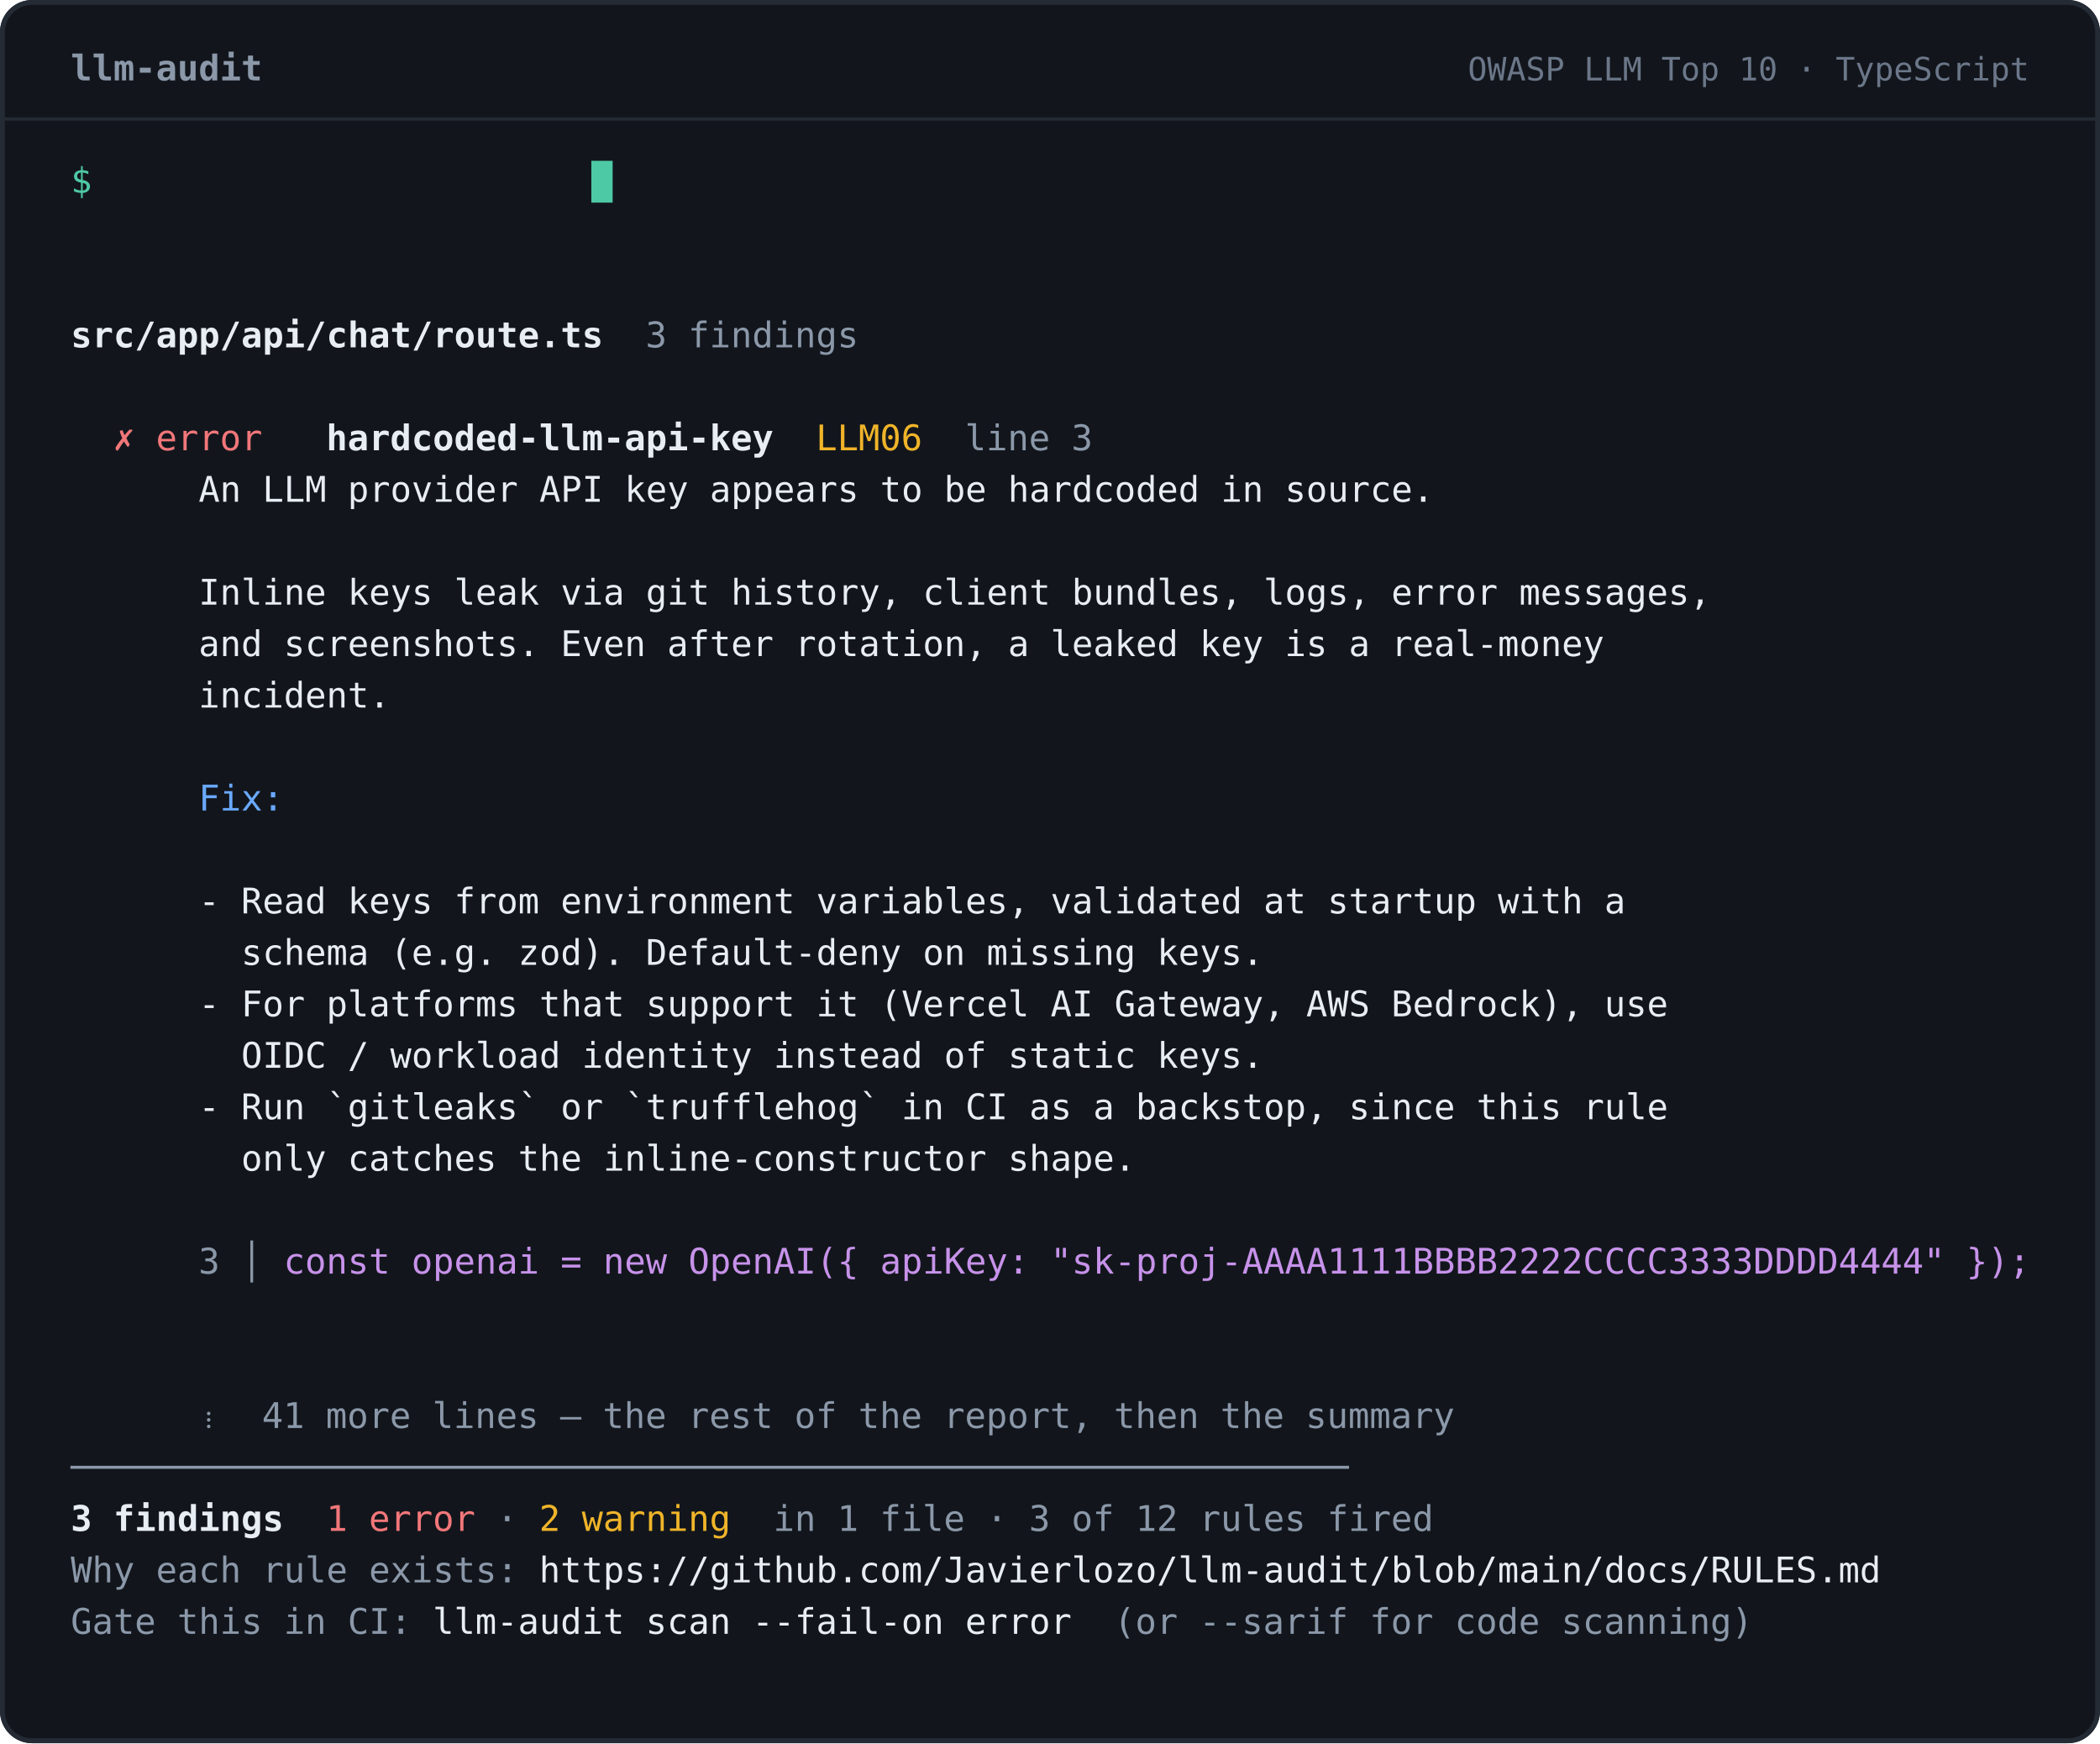
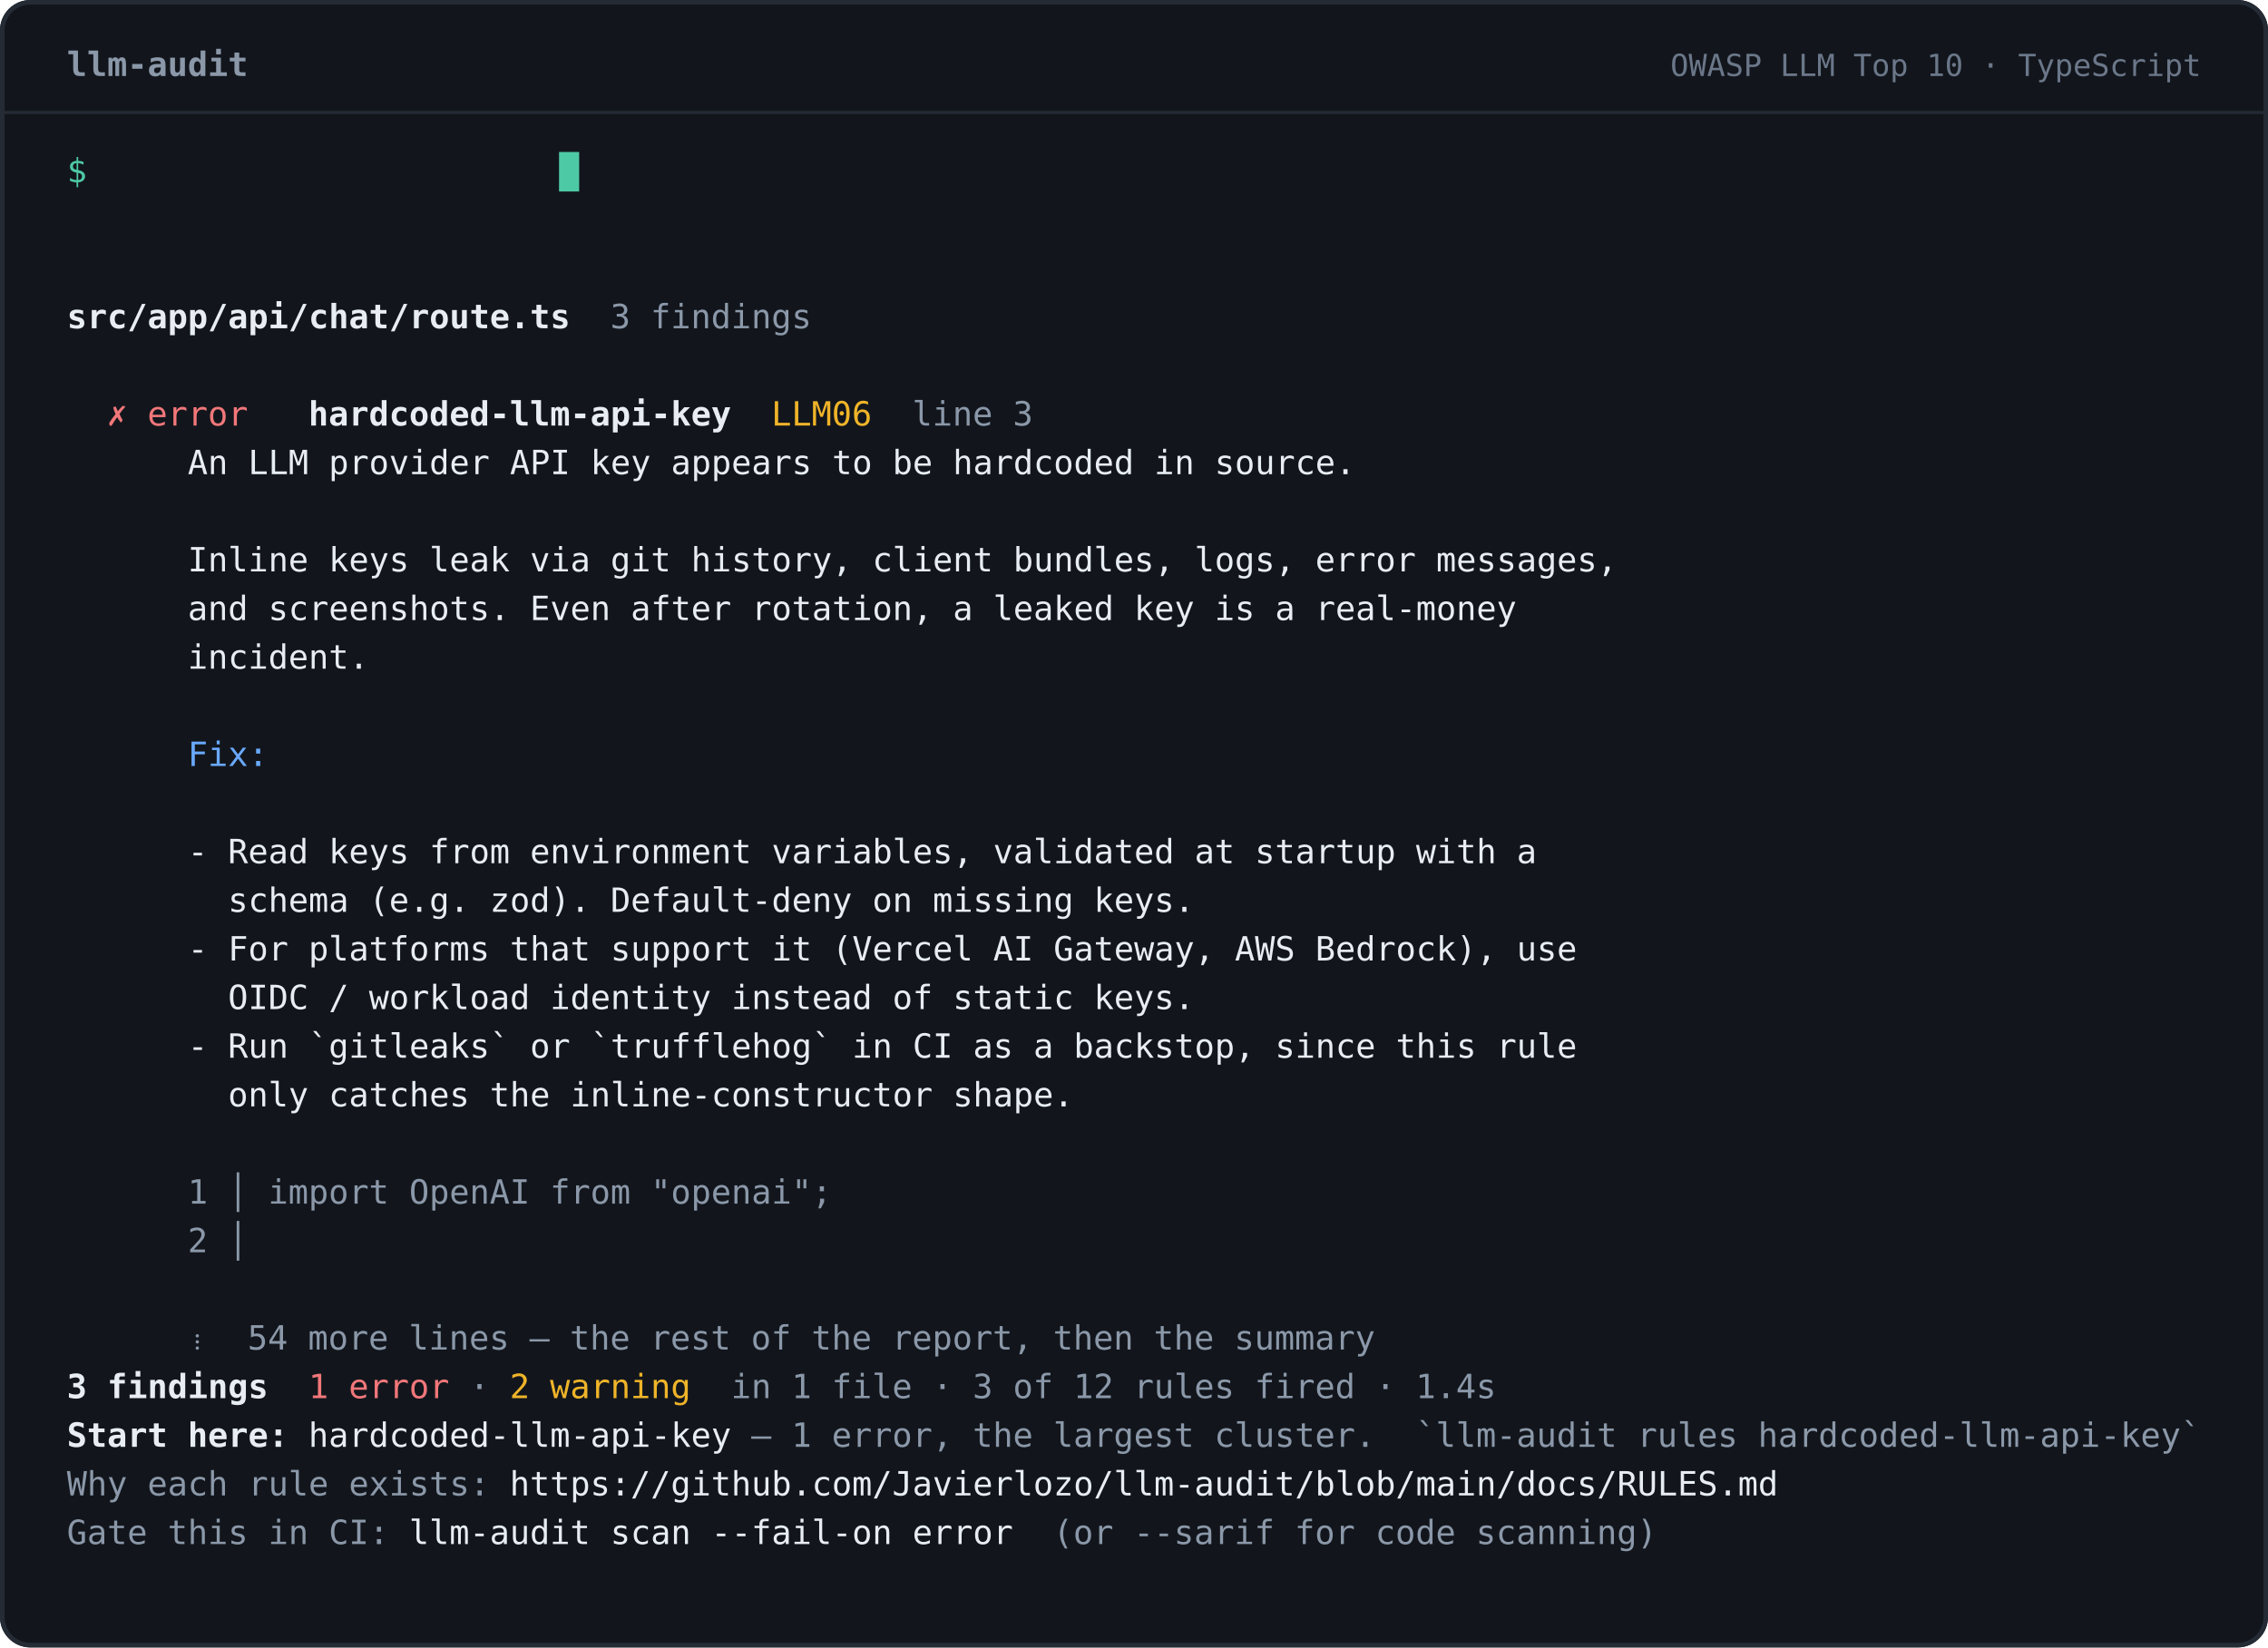
- <svg xmlns="http://www.w3.org/2000/svg" width="653" height="542" viewBox="0 0 653 542" role="img" aria-label="Running npx llm-audit scan src: two findings in a chat route handler, a hardcoded provider key and model output parsed without a schema" font-family="ui-monospace,SFMono-Regular,Menlo,Consolas,monospace">
+ <svg xmlns="http://www.w3.org/2000/svg" width="746" height="542" viewBox="0 0 746 542" role="img" aria-label="Running npx llm-audit scan src: two findings in a chat route handler, a hardcoded provider key and model output parsed without a schema" font-family="ui-monospace,SFMono-Regular,Menlo,Consolas,monospace">
  <style>
/* Base state is the FINISHED frame, not a blank one: a renderer that does not
   run CSS animations (thumbnailers, previews, older readers) then shows the
   whole report instead of an empty terminal. The animation overrides this
   while it runs. */
.ln{opacity:1}
.l0{animation:k0 12085ms linear infinite}@keyframes k0{0%,13.240%{opacity:0}13.250%,100%{opacity:1}}
.l1{animation:k1 12085ms linear infinite}@keyframes k1{0%,13.695%{opacity:0}13.705%,100%{opacity:1}}
.l2{animation:k2 12085ms linear infinite}@keyframes k2{0%,14.150%{opacity:0}14.160%,100%{opacity:1}}
.l3{animation:k3 12085ms linear infinite}@keyframes k3{0%,14.605%{opacity:0}14.615%,100%{opacity:1}}
.l4{animation:k4 12085ms linear infinite}@keyframes k4{0%,15.060%{opacity:0}15.070%,100%{opacity:1}}
.l5{animation:k5 12085ms linear infinite}@keyframes k5{0%,15.515%{opacity:0}15.525%,100%{opacity:1}}
.l6{animation:k6 12085ms linear infinite}@keyframes k6{0%,15.970%{opacity:0}15.980%,100%{opacity:1}}
.l7{animation:k7 12085ms linear infinite}@keyframes k7{0%,16.425%{opacity:0}16.435%,100%{opacity:1}}
.l8{animation:k8 12085ms linear infinite}@keyframes k8{0%,16.880%{opacity:0}16.890%,100%{opacity:1}}
.l9{animation:k9 12085ms linear infinite}@keyframes k9{0%,17.336%{opacity:0}17.346%,100%{opacity:1}}
.l10{animation:k10 12085ms linear infinite}@keyframes k10{0%,17.791%{opacity:0}17.801%,100%{opacity:1}}
.l11{animation:k11 12085ms linear infinite}@keyframes k11{0%,18.246%{opacity:0}18.256%,100%{opacity:1}}
.l12{animation:k12 12085ms linear infinite}@keyframes k12{0%,18.701%{opacity:0}18.711%,100%{opacity:1}}
.l13{animation:k13 12085ms linear infinite}@keyframes k13{0%,19.156%{opacity:0}19.166%,100%{opacity:1}}
.l14{animation:k14 12085ms linear infinite}@keyframes k14{0%,19.611%{opacity:0}19.621%,100%{opacity:1}}
.l15{animation:k15 12085ms linear infinite}@keyframes k15{0%,20.066%{opacity:0}20.076%,100%{opacity:1}}
.l16{animation:k16 12085ms linear infinite}@keyframes k16{0%,20.521%{opacity:0}20.531%,100%{opacity:1}}
.l17{animation:k17 12085ms linear infinite}@keyframes k17{0%,20.976%{opacity:0}20.986%,100%{opacity:1}}
.l18{animation:k18 12085ms linear infinite}@keyframes k18{0%,21.432%{opacity:0}21.442%,100%{opacity:1}}
.l19{animation:k19 12085ms linear infinite}@keyframes k19{0%,21.887%{opacity:0}21.897%,100%{opacity:1}}
.l20{animation:k20 12085ms linear infinite}@keyframes k20{0%,22.342%{opacity:0}22.352%,100%{opacity:1}}
.l21{animation:k21 12085ms linear infinite}@keyframes k21{0%,22.797%{opacity:0}22.807%,100%{opacity:1}}
.l22{animation:k22 12085ms linear infinite}@keyframes k22{0%,23.252%{opacity:0}23.262%,100%{opacity:1}}
.l23{animation:k23 12085ms linear infinite}@keyframes k23{0%,23.707%{opacity:0}23.717%,100%{opacity:1}}
.l24{animation:k24 12085ms linear infinite}@keyframes k24{0%,24.162%{opacity:0}24.172%,100%{opacity:1}}
.l25{animation:k25 12085ms linear infinite}@keyframes k25{0%,24.617%{opacity:0}24.627%,100%{opacity:1}}
.l26{animation:k26 12085ms linear infinite}@keyframes k26{0%,25.072%{opacity:0}25.082%,100%{opacity:1}}
.cur{animation:blink 1s steps(1,end) infinite}
.type{transform:scaleX(0);transform-origin:0 0;
  animation:type 12085ms steps(22,end) infinite}
@keyframes type{0%{transform:scaleX(0)}7.447%,100%{transform:scaleX(1)}}
@keyframes blink{50%{opacity:0}}
@media (prefers-reduced-motion:reduce){
.ln{opacity:1;animation:none}
.cur{animation:none;opacity:0}
.type{transform:scaleX(1);animation:none}
}
</style>
-   <rect width="653" height="542" rx="10" fill="#12161c" />
-   <rect x="0.75" y="0.75" width="651.5" height="540.5" rx="9.25" fill="none" stroke="#242b35" stroke-width="1.5" />
+   <rect width="746" height="542" rx="10" fill="#12161c" />
+   <rect x="0.75" y="0.75" width="744.5" height="540.5" rx="9.25" fill="none" stroke="#242b35" stroke-width="1.5" />
  <text x="22" y="25" fill="#8b98a9" font-size="11" font-weight="600" xml:space="preserve">llm-audit</text>
-   <text x="631" y="25" fill="#6b7789" font-size="10" text-anchor="end">OWASP LLM Top 10 · TypeScript</text>
-   <line x1="0" y1="37" x2="653" y2="37" stroke="#242b35" stroke-width="1" />
+   <text x="724" y="25" fill="#6b7789" font-size="10" text-anchor="end">OWASP LLM Top 10 · TypeScript</text>
+   <line x1="0" y1="37" x2="746" y2="37" stroke="#242b35" stroke-width="1" />
  <clipPath id="typing">
    <rect class="type" x="35.24" y="49" width="145.64" height="16" />
  </clipPath>
  <text x="22" y="60" fill="#4ec9a5" font-size="11" textLength="13.24" lengthAdjust="spacingAndGlyphs" xml:space="preserve">$ </text>
  <text x="35.24" y="60" fill="#e8edf4" font-size="11" textLength="145.64" lengthAdjust="spacingAndGlyphs" clip-path="url(#typing)" xml:space="preserve">npx llm-audit scan src</text>
  <rect class="cur" x="183.88" y="50" width="6.62" height="13" fill="#4ec9a5" />
  <text class="ln l1" y="108" font-size="11" xml:space="preserve">
    <tspan x="22.00" textLength="165.50" lengthAdjust="spacingAndGlyphs" fill="#e8edf4" font-weight="600">src/app/api/chat/route.ts</tspan>
    <tspan x="187.50" textLength="79.44" lengthAdjust="spacingAndGlyphs" fill="#8b98a9">  3 findings</tspan>
  </text>
  <text class="ln l3" y="140" font-size="11" xml:space="preserve">
    <tspan x="22.00" textLength="13.24" lengthAdjust="spacingAndGlyphs" fill="#e8edf4">  </tspan>
    <tspan x="35.24" textLength="6.62" lengthAdjust="spacingAndGlyphs" fill="#f2777a">✗</tspan>
    <tspan x="41.86" textLength="6.62" lengthAdjust="spacingAndGlyphs" fill="#e8edf4"> </tspan>
    <tspan x="48.48" textLength="46.34" lengthAdjust="spacingAndGlyphs" fill="#f2777a">error  </tspan>
    <tspan x="94.82" textLength="6.62" lengthAdjust="spacingAndGlyphs" fill="#e8edf4"> </tspan>
    <tspan x="101.44" textLength="139.02" lengthAdjust="spacingAndGlyphs" fill="#e8edf4" font-weight="600">hardcoded-llm-api-key</tspan>
    <tspan x="240.46" textLength="13.24" lengthAdjust="spacingAndGlyphs" fill="#e8edf4">  </tspan>
    <tspan x="253.70" textLength="33.10" lengthAdjust="spacingAndGlyphs" fill="#f0b429">LLM06</tspan>
    <tspan x="286.80" textLength="52.96" lengthAdjust="spacingAndGlyphs" fill="#8b98a9">  line 3</tspan>
  </text>
  <text class="ln l4" y="156" font-size="11" xml:space="preserve">
    <tspan x="22.00" textLength="423.68" lengthAdjust="spacingAndGlyphs" fill="#e8edf4">      An LLM provider API key appears to be hardcoded in source.</tspan>
  </text>
  <text class="ln l6" y="188" font-size="11" xml:space="preserve">
    <tspan x="22.00" textLength="509.74" lengthAdjust="spacingAndGlyphs" fill="#e8edf4">      Inline keys leak via git history, client bundles, logs, error messages,</tspan>
  </text>
  <text class="ln l7" y="204" font-size="11" xml:space="preserve">
    <tspan x="22.00" textLength="476.64" lengthAdjust="spacingAndGlyphs" fill="#e8edf4">      and screenshots. Even after rotation, a leaked key is a real-money</tspan>
  </text>
  <text class="ln l8" y="220" font-size="11" xml:space="preserve">
    <tspan x="22.00" textLength="99.30" lengthAdjust="spacingAndGlyphs" fill="#e8edf4">      incident.</tspan>
  </text>
  <text class="ln l10" y="252" font-size="11" xml:space="preserve">
    <tspan x="22.00" textLength="66.20" lengthAdjust="spacingAndGlyphs" fill="#6aa9ff">      Fix:</tspan>
  </text>
  <text class="ln l12" y="284" font-size="11" xml:space="preserve">
    <tspan x="22.00" textLength="483.26" lengthAdjust="spacingAndGlyphs" fill="#e8edf4">      - Read keys from environment variables, validated at startup with a</tspan>
  </text>
  <text class="ln l13" y="300" font-size="11" xml:space="preserve">
    <tspan x="22.00" textLength="370.72" lengthAdjust="spacingAndGlyphs" fill="#e8edf4">        schema (e.g. zod). Default-deny on missing keys.</tspan>
  </text>
  <text class="ln l14" y="316" font-size="11" xml:space="preserve">
    <tspan x="22.00" textLength="496.50" lengthAdjust="spacingAndGlyphs" fill="#e8edf4">      - For platforms that support it (Vercel AI Gateway, AWS Bedrock), use</tspan>
  </text>
  <text class="ln l15" y="332" font-size="11" xml:space="preserve">
    <tspan x="22.00" textLength="370.72" lengthAdjust="spacingAndGlyphs" fill="#e8edf4">        OIDC / workload identity instead of static keys.</tspan>
  </text>
  <text class="ln l16" y="348" font-size="11" xml:space="preserve">
    <tspan x="22.00" textLength="496.50" lengthAdjust="spacingAndGlyphs" fill="#e8edf4">      - Run `gitleaks` or `trufflehog` in CI as a backstop, since this rule</tspan>
  </text>
  <text class="ln l17" y="364" font-size="11" xml:space="preserve">
    <tspan x="22.00" textLength="331.00" lengthAdjust="spacingAndGlyphs" fill="#e8edf4">        only catches the inline-constructor shape.</tspan>
  </text>
  <text class="ln l19" y="396" font-size="11" xml:space="preserve">
    <tspan x="22.00" textLength="13.24" lengthAdjust="spacingAndGlyphs" fill="#e8edf4">  </tspan>
-     <tspan x="35.24" textLength="46.34" lengthAdjust="spacingAndGlyphs" fill="#8b98a9">    3 │</tspan>
+     <tspan x="35.24" textLength="46.34" lengthAdjust="spacingAndGlyphs" fill="#8b98a9">    1 │</tspan>
    <tspan x="81.58" textLength="6.62" lengthAdjust="spacingAndGlyphs" fill="#e8edf4"> </tspan>
-     <tspan x="88.20" textLength="542.84" lengthAdjust="spacingAndGlyphs" fill="#c792ea">const openai = new OpenAI({ apiKey: "sk-proj-AAAA1111BBBB2222CCCC3333DDDD4444" });</tspan>
+     <tspan x="88.20" textLength="185.36" lengthAdjust="spacingAndGlyphs" fill="#8b98a9">import OpenAI from "openai";</tspan>
+   </text>
+   <text class="ln l20" y="412" font-size="11" xml:space="preserve">
+     <tspan x="22.00" textLength="13.24" lengthAdjust="spacingAndGlyphs" fill="#e8edf4">  </tspan>
+     <tspan x="35.24" textLength="46.34" lengthAdjust="spacingAndGlyphs" fill="#8b98a9">    2 │</tspan>
+     <tspan x="81.58" textLength="6.62" lengthAdjust="spacingAndGlyphs" fill="#e8edf4"> </tspan>
  </text>
  <text class="ln l22" y="444" font-size="11" xml:space="preserve">
-     <tspan x="22.00" textLength="430.30" lengthAdjust="spacingAndGlyphs" fill="#8b98a9">      ⋮  41 more lines — the rest of the report, then the summary</tspan>
+     <tspan x="22.00" textLength="430.30" lengthAdjust="spacingAndGlyphs" fill="#8b98a9">      ⋮  54 more lines — the rest of the report, then the summary</tspan>
  </text>
  <text class="ln l23" y="460" font-size="11" xml:space="preserve">
-     <tspan x="22.00" textLength="397.20" lengthAdjust="spacingAndGlyphs" fill="#8b98a9">────────────────────────────────────────────────────────────</tspan>
-   </text>
-   <text class="ln l24" y="476" font-size="11" xml:space="preserve">
    <tspan x="22.00" textLength="66.20" lengthAdjust="spacingAndGlyphs" fill="#e8edf4" font-weight="600">3 findings</tspan>
    <tspan x="88.20" textLength="13.24" lengthAdjust="spacingAndGlyphs" fill="#e8edf4">  </tspan>
    <tspan x="101.44" textLength="46.34" lengthAdjust="spacingAndGlyphs" fill="#f2777a">1 error</tspan>
    <tspan x="147.78" textLength="19.86" lengthAdjust="spacingAndGlyphs" fill="#8b98a9"> · </tspan>
    <tspan x="167.64" textLength="59.58" lengthAdjust="spacingAndGlyphs" fill="#f0b429">2 warning</tspan>
-     <tspan x="227.22" textLength="218.46" lengthAdjust="spacingAndGlyphs" fill="#8b98a9">  in 1 file · 3 of 12 rules fired</tspan>
+     <tspan x="227.22" textLength="264.80" lengthAdjust="spacingAndGlyphs" fill="#8b98a9">  in 1 file · 3 of 12 rules fired · 1.4s</tspan>
+   </text>
+   <text class="ln l24" y="476" font-size="11" xml:space="preserve">
+     <tspan x="22.00" textLength="72.82" lengthAdjust="spacingAndGlyphs" fill="#e8edf4" font-weight="600">Start here:</tspan>
+     <tspan x="94.82" textLength="145.64" lengthAdjust="spacingAndGlyphs" fill="#e8edf4"> hardcoded-llm-api-key</tspan>
+     <tspan x="240.46" textLength="483.26" lengthAdjust="spacingAndGlyphs" fill="#8b98a9"> — 1 error, the largest cluster.  `llm-audit rules hardcoded-llm-api-key`</tspan>
  </text>
  <text class="ln l25" y="492" font-size="11" xml:space="preserve">
    <tspan x="22.00" textLength="139.02" lengthAdjust="spacingAndGlyphs" fill="#8b98a9">Why each rule exists:</tspan>
    <tspan x="161.02" textLength="423.68" lengthAdjust="spacingAndGlyphs" fill="#e8edf4"> https://github.com/Javierlozo/llm-audit/blob/main/docs/RULES.md</tspan>
  </text>
  <text class="ln l26" y="508" font-size="11" xml:space="preserve">
    <tspan x="22.00" textLength="105.92" lengthAdjust="spacingAndGlyphs" fill="#8b98a9">Gate this in CI:</tspan>
    <tspan x="127.92" textLength="218.46" lengthAdjust="spacingAndGlyphs" fill="#e8edf4"> llm-audit scan --fail-on error  </tspan>
    <tspan x="346.38" textLength="198.60" lengthAdjust="spacingAndGlyphs" fill="#8b98a9">(or --sarif for code scanning)</tspan>
  </text>
</svg>
